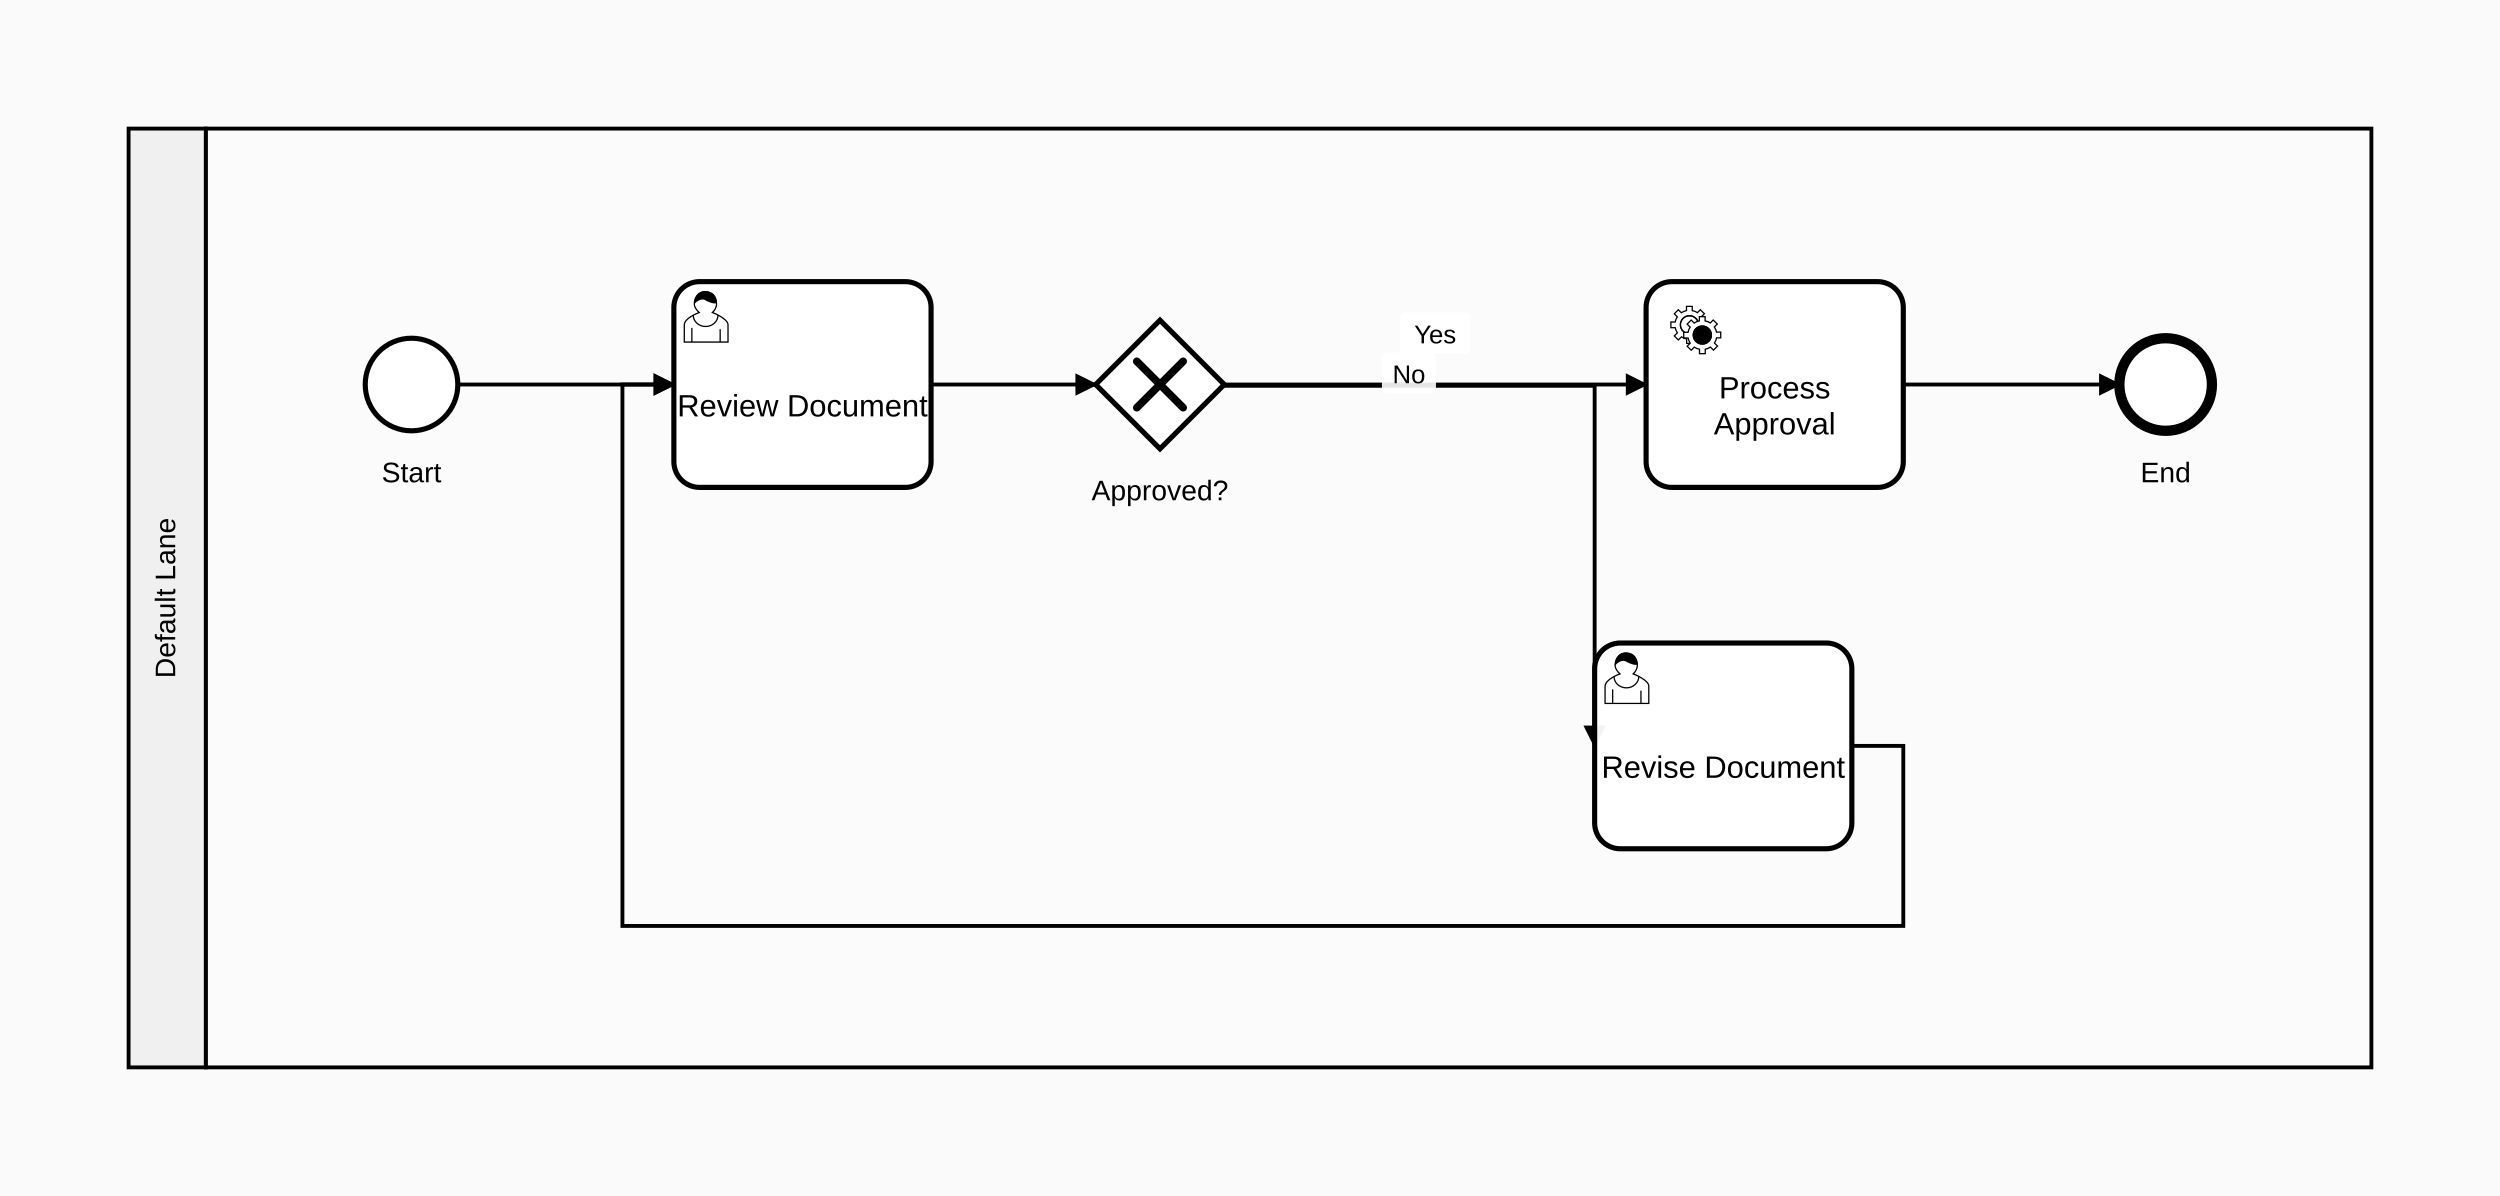
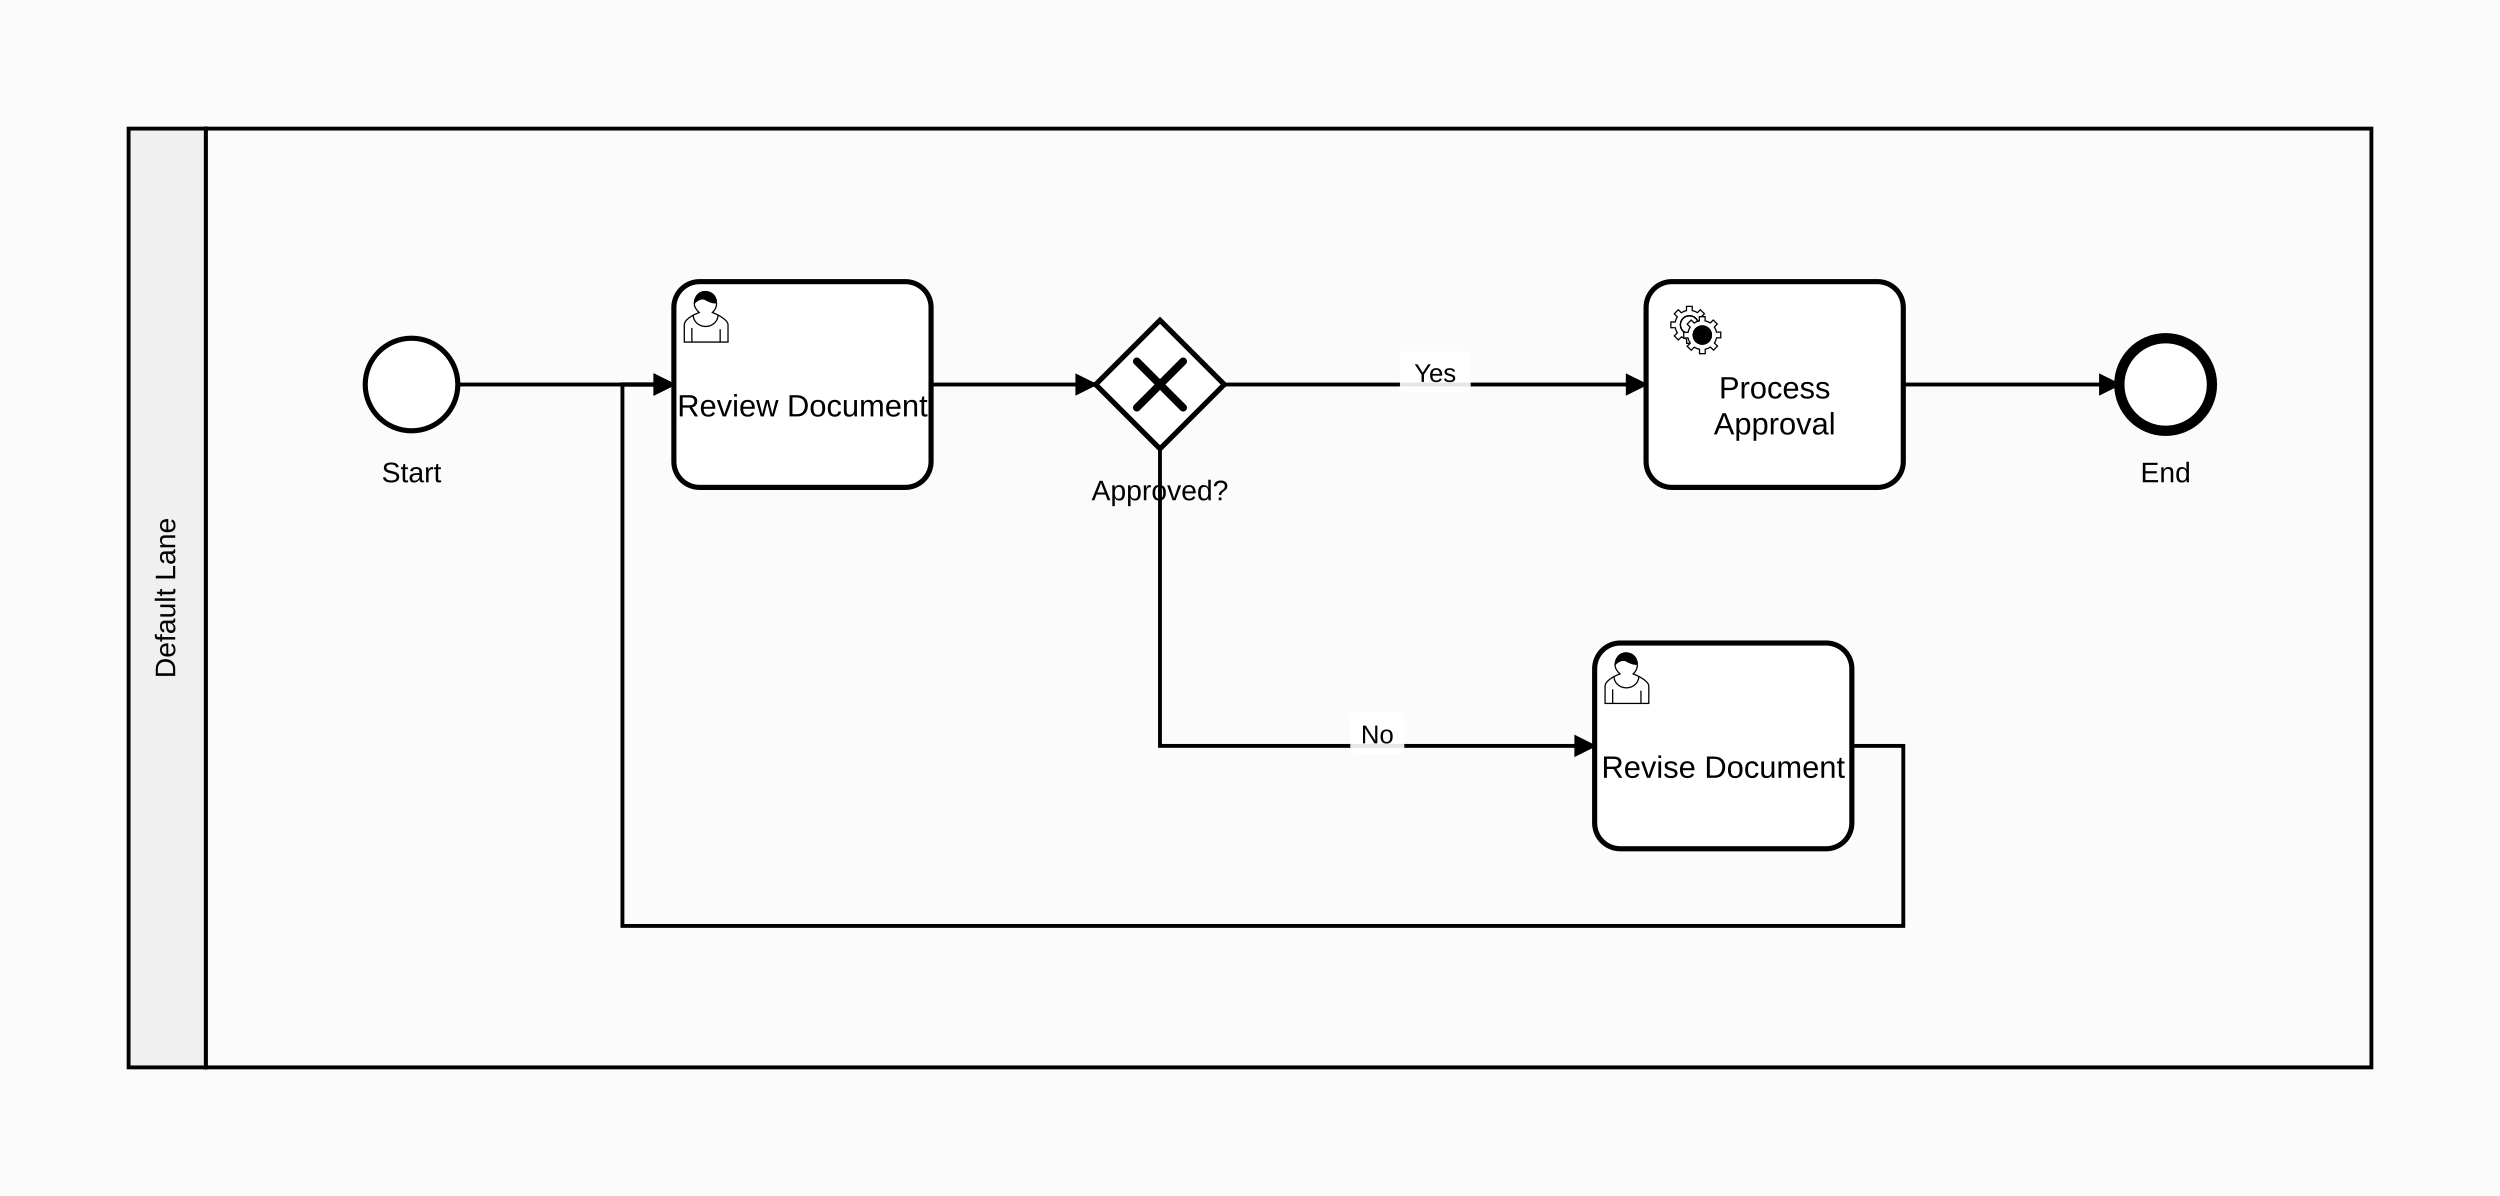
<svg xmlns="http://www.w3.org/2000/svg" width="972" height="465" viewBox="0 0 972 465" font-family="Arial, sans-serif">
  <defs>
    <marker id="seq-end" viewBox="0 0 20 20" refX="11" refY="10" markerWidth="10" markerHeight="10" orient="auto">
      <path d="M 1 5 L 11 10 L 1 15 Z" fill="#000000" stroke="#000000" stroke-width="1" />
    </marker>
    <marker id="seq-default-src" viewBox="0 0 20 20" refX="6" refY="10" markerWidth="10" markerHeight="10" orient="auto">
      <path d="M 6 3 L 10 17" stroke="#000000" stroke-width="1.5" />
    </marker>
    <marker id="seq-conditional-src" viewBox="0 0 20 20" refX="1" refY="10" markerWidth="12" markerHeight="12" orient="auto">
      <path d="M 1 10 L 8 6 L 15 10 L 8 14 Z" fill="#ffffff" stroke="#000000" stroke-width="1" />
    </marker>
    <marker id="msg-start" viewBox="0 0 20 20" refX="6" refY="6" markerWidth="20" markerHeight="20" orient="auto">
      <circle cx="6" cy="6" r="3.5" fill="#ffffff" stroke="#000000" stroke-width="1" />
    </marker>
    <marker id="msg-end" viewBox="0 0 20 20" refX="8.5" refY="5" markerWidth="20" markerHeight="20" orient="auto">
      <path d="m 1 5 l 0 -3 l 7 3 l -7 3 z" fill="#ffffff" stroke="#000000" stroke-width="1" stroke-linecap="butt" />
    </marker>
    <marker id="assoc-end" viewBox="0 0 20 20" refX="11" refY="10" markerWidth="10" markerHeight="10" orient="auto">
      <path d="M 1 5 L 11 10 L 1 15" fill="none" stroke="#000000" stroke-width="1.5" />
    </marker>
  </defs>
  <rect width="972" height="465" fill="#fafafa" />
  <rect x="80" y="50" width="842" height="365" fill="#ffffff" fill-opacity="0.25" stroke="#000000" stroke-width="1.5" />
  <rect x="50" y="50" width="30" height="365" fill="#f0f0f0" stroke="#000000" stroke-width="1.5" />
  <text x="65" y="232.5" text-anchor="middle" dominant-baseline="middle" font-size="11" fill="#000000" transform="rotate(-90,65,232.5)">Default Lane</text>
  <path d="M 178 149.5 L 262 149.5" stroke="#000000" stroke-width="1.5" fill="none" marker-end="url(#seq-end)" />
  <path d="M 362 149.5 L 426 149.5" stroke="#000000" stroke-width="1.5" fill="none" marker-end="url(#seq-end)" />
  <path d="M 476 149.5 L 640 149.5" stroke="#000000" stroke-width="1.5" fill="none" marker-end="url(#seq-end)" />
-   <rect x="544.3" y="121.5" width="27.5" height="16" rx="2" fill="white" fill-opacity="0.9" />
-   <text x="558" y="133.5" text-anchor="middle" font-size="10" fill="#000000">Yes</text>
-   <path d="M 475.5 150 L 620 150 L 620 290" stroke="#000000" stroke-width="1.5" fill="none" marker-end="url(#seq-end)" />
-   <rect x="537.3" y="137" width="21" height="16" rx="2" fill="white" fill-opacity="0.9" />
-   <text x="547.8" y="149" text-anchor="middle" font-size="10" fill="#000000">No</text>
+   <rect x="544.3" y="136.5" width="27.5" height="16" rx="2" fill="white" fill-opacity="0.9" />
+   <text x="558" y="148.5" text-anchor="middle" font-size="10" fill="#000000">Yes</text>
+   <path d="M 451 174.5 L 451 290 L 620 290" stroke="#000000" stroke-width="1.5" fill="none" marker-end="url(#seq-end)" />
+   <rect x="525" y="277" width="21" height="16" rx="2" fill="white" fill-opacity="0.9" />
+   <text x="535.5" y="289" text-anchor="middle" font-size="10" fill="#000000">No</text>
  <path d="M 720 290 L 740 290 L 740 360 L 242 360 L 242 149.5 L 262 149.5" stroke="#000000" stroke-width="1.5" fill="none" marker-end="url(#seq-end)" />
  <path d="M 740 149.5 L 824 149.5" stroke="#000000" stroke-width="1.5" fill="none" marker-end="url(#seq-end)" />
  <circle cx="160" cy="149.5" r="18" fill="#ffffff" fill-opacity="0.95" stroke="#000000" stroke-width="2" />
  <text x="160" y="187.5" text-anchor="middle" font-size="11" fill="#000000">Start</text>
  <rect x="262" y="109.5" width="100" height="80" rx="10" ry="10" fill="#ffffff" fill-opacity="0.95" stroke="#000000" stroke-width="2" />
  <g>
    <path d="m 277,121.5 c 0.909,-0.845 1.594,-2.049 1.594,-3.385 0,-2.554 -1.805,-4.622 -4.357,-4.622 -2.552,0 -4.288,2.068 -4.288,4.622 0,1.348 0.974,2.562 1.896,3.405 -0.529,0.187 -5.669,2.097 -5.794,4.756 v 6.718 h 17 v -6.718 c 0,-2.298 -5.528,-4.595 -6.051,-4.776 z m -8,6 l 0,5.5 m 11,0 l 0,-5" fill="#ffffff" stroke="#000000" stroke-width="0.5" />
    <path d="m 279.162,122.509 c 0,2.447 -2.158,4.431 -4.821,4.431 -2.665,0 -4.822,-1.981 -4.822,-4.431" fill="none" stroke="#000000" stroke-width="0.5" />
    <path d="m 270.1,117.7 c 0,0 2.251,-2.358 4.274,-1.177 2.024,1.181 4.221,1.537 4.124,0.965 -0.098,-0.57 -0.117,-3.791 -4.191,-4.136 -3.575,0.001 -4.208,3.367 -4.207,4.348 z" fill="#000000" stroke="#000000" stroke-width="0.5" />
  </g>
  <text x="312" y="158.5" text-anchor="middle" dominant-baseline="middle" font-size="12" fill="#000000">Review Document</text>
  <polygon points="451,124.5 476,149.5 451,174.5 426,149.5" fill="#ffffff" fill-opacity="0.95" stroke="#000000" stroke-width="2" />
  <line x1="442" y1="140.5" x2="460" y2="158.5" stroke="#000000" stroke-width="3" stroke-linecap="round" />
  <line x1="460" y1="140.5" x2="442" y2="158.5" stroke="#000000" stroke-width="3" stroke-linecap="round" />
  <text x="451" y="194.5" text-anchor="middle" font-size="11" fill="#000000">Approved?</text>
  <rect x="640" y="109.5" width="100" height="80" rx="10" ry="10" fill="#ffffff" fill-opacity="0.95" stroke="#000000" stroke-width="2" />
  <g>
    <path d="m 658,133.5 v -1.713 c 0.352,-0.071 0.704,-0.178 1.048,-0.321 0.344,-0.145 0.666,-0.321 0.966,-0.521 l 1.194,1.18 1.567,-1.577 -1.195,-1.18 c 0.403,-0.614 0.683,-1.299 0.825,-2.018 l 1.622,-0.01 v -2.22 l -1.637,0.01 c -0.073,-0.352 -0.178,-0.7 -0.324,-1.044 -0.145,-0.344 -0.321,-0.664 -0.523,-0.962 l 1.131,-1.136 -1.583,-1.563 -1.13,1.136 c -0.614,-0.401 -1.303,-0.681 -2.023,-0.822 l 0.009,-1.619 h -2.241 l 0.004,1.631 c -0.354,0.074 -0.705,0.18 -1.05,0.324 -0.344,0.144 -0.665,0.321 -0.964,0.52 l -1.17,-1.158 -1.567,1.579 1.168,1.157 c -0.403,0.613 -0.683,1.298 -0.825,2.017 l -1.659,0.003 v 2.222 l 1.672,-0.006 c 0.073,0.351 0.18,0.702 0.324,1.045 0.145,0.344 0.321,0.664 0.523,0.961 l -1.199,1.197 1.584,1.56 1.196,-1.193 c 0.614,0.403 1.303,0.682 2.023,0.823 l 0.001,1.699 h 2.227 z m 0.221,-3.996 c -1.789,0.75 -3.858,-0.093 -4.61,-1.874 -0.752,-1.783 0.091,-3.846 1.88,-4.596 1.788,-0.749 3.857,0.093 4.609,1.874 0.752,1.782 -0.091,3.846 -1.879,4.596 z" fill="#ffffff" stroke="#000000" stroke-width="0.5" />
    <path d="m 658.221,129.504 c -1.789,0.75 -3.858,-0.093 -4.61,-1.874 -0.752,-1.783 0.091,-3.846 1.88,-4.596 1.788,-0.749 3.857,0.093 4.609,1.874 0.752,1.782 -0.091,3.846 -1.879,4.596 z" fill="none" stroke="#000000" stroke-width="0.5" />
    <path d="m 663,137.5 v -1.713 c 0.352,-0.071 0.704,-0.178 1.048,-0.321 0.344,-0.145 0.666,-0.321 0.966,-0.521 l 1.194,1.18 1.567,-1.577 -1.195,-1.18 c 0.403,-0.614 0.683,-1.299 0.825,-2.018 l 1.622,-0.01 v -2.22 l -1.637,0.01 c -0.073,-0.352 -0.178,-0.7 -0.324,-1.044 -0.145,-0.344 -0.321,-0.664 -0.523,-0.962 l 1.131,-1.136 -1.583,-1.563 -1.13,1.136 c -0.614,-0.401 -1.303,-0.681 -2.023,-0.822 l 0.009,-1.619 h -2.241 l 0.004,1.631 c -0.354,0.074 -0.705,0.18 -1.05,0.324 -0.344,0.144 -0.665,0.321 -0.964,0.52 l -1.17,-1.158 -1.567,1.579 1.168,1.157 c -0.403,0.613 -0.683,1.298 -0.825,2.017 l -1.659,0.003 v 2.222 l 1.672,-0.006 c 0.073,0.351 0.18,0.702 0.324,1.045 0.145,0.344 0.321,0.664 0.523,0.961 l -1.199,1.197 1.584,1.56 1.196,-1.193 c 0.614,0.403 1.303,0.682 2.023,0.823 l 0.001,1.699 h 2.227 z m 0.221,-3.996 c -1.789,0.75 -3.858,-0.093 -4.61,-1.874 -0.752,-1.783 0.091,-3.846 1.88,-4.596 1.788,-0.749 3.857,0.093 4.609,1.874 0.752,1.782 -0.091,3.846 -1.879,4.596 z" fill="#ffffff" stroke="#000000" stroke-width="0.5" />
    <path d="m 663.221,133.504 c -1.789,0.75 -3.858,-0.093 -4.61,-1.874 -0.752,-1.783 0.091,-3.846 1.88,-4.596 1.788,-0.749 3.857,0.093 4.609,1.874 0.752,1.782 -0.091,3.846 -1.879,4.596 z" fill="#000000" stroke="#000000" stroke-width="0.5" />
  </g>
  <text x="690" y="151.5" text-anchor="middle" dominant-baseline="middle" font-size="12" fill="#000000">Process</text>
  <text x="690" y="165.5" text-anchor="middle" dominant-baseline="middle" font-size="12" fill="#000000">Approval</text>
  <rect x="620" y="250" width="100" height="80" rx="10" ry="10" fill="#ffffff" fill-opacity="0.95" stroke="#000000" stroke-width="2" />
  <g>
    <path d="m 635,262 c 0.909,-0.845 1.594,-2.049 1.594,-3.385 0,-2.554 -1.805,-4.622 -4.357,-4.622 -2.552,0 -4.288,2.068 -4.288,4.622 0,1.348 0.974,2.562 1.896,3.405 -0.529,0.187 -5.669,2.097 -5.794,4.756 v 6.718 h 17 v -6.718 c 0,-2.298 -5.528,-4.595 -6.051,-4.776 z m -8,6 l 0,5.5 m 11,0 l 0,-5" fill="#ffffff" stroke="#000000" stroke-width="0.5" />
    <path d="m 637.162,263.009 c 0,2.447 -2.158,4.431 -4.821,4.431 -2.665,0 -4.822,-1.981 -4.822,-4.431" fill="none" stroke="#000000" stroke-width="0.5" />
    <path d="m 628.1,258.2 c 0,0 2.251,-2.358 4.274,-1.177 2.024,1.181 4.221,1.537 4.124,0.965 -0.098,-0.57 -0.117,-3.791 -4.191,-4.136 -3.575,0.001 -4.208,3.367 -4.207,4.348 z" fill="#000000" stroke="#000000" stroke-width="0.5" />
  </g>
  <text x="670" y="299" text-anchor="middle" dominant-baseline="middle" font-size="12" fill="#000000">Revise Document</text>
  <circle cx="842" cy="149.5" r="18" fill="#ffffff" fill-opacity="0.95" stroke="#000000" stroke-width="4" />
  <text x="842" y="187.5" text-anchor="middle" font-size="11" fill="#000000">End</text>
</svg>
